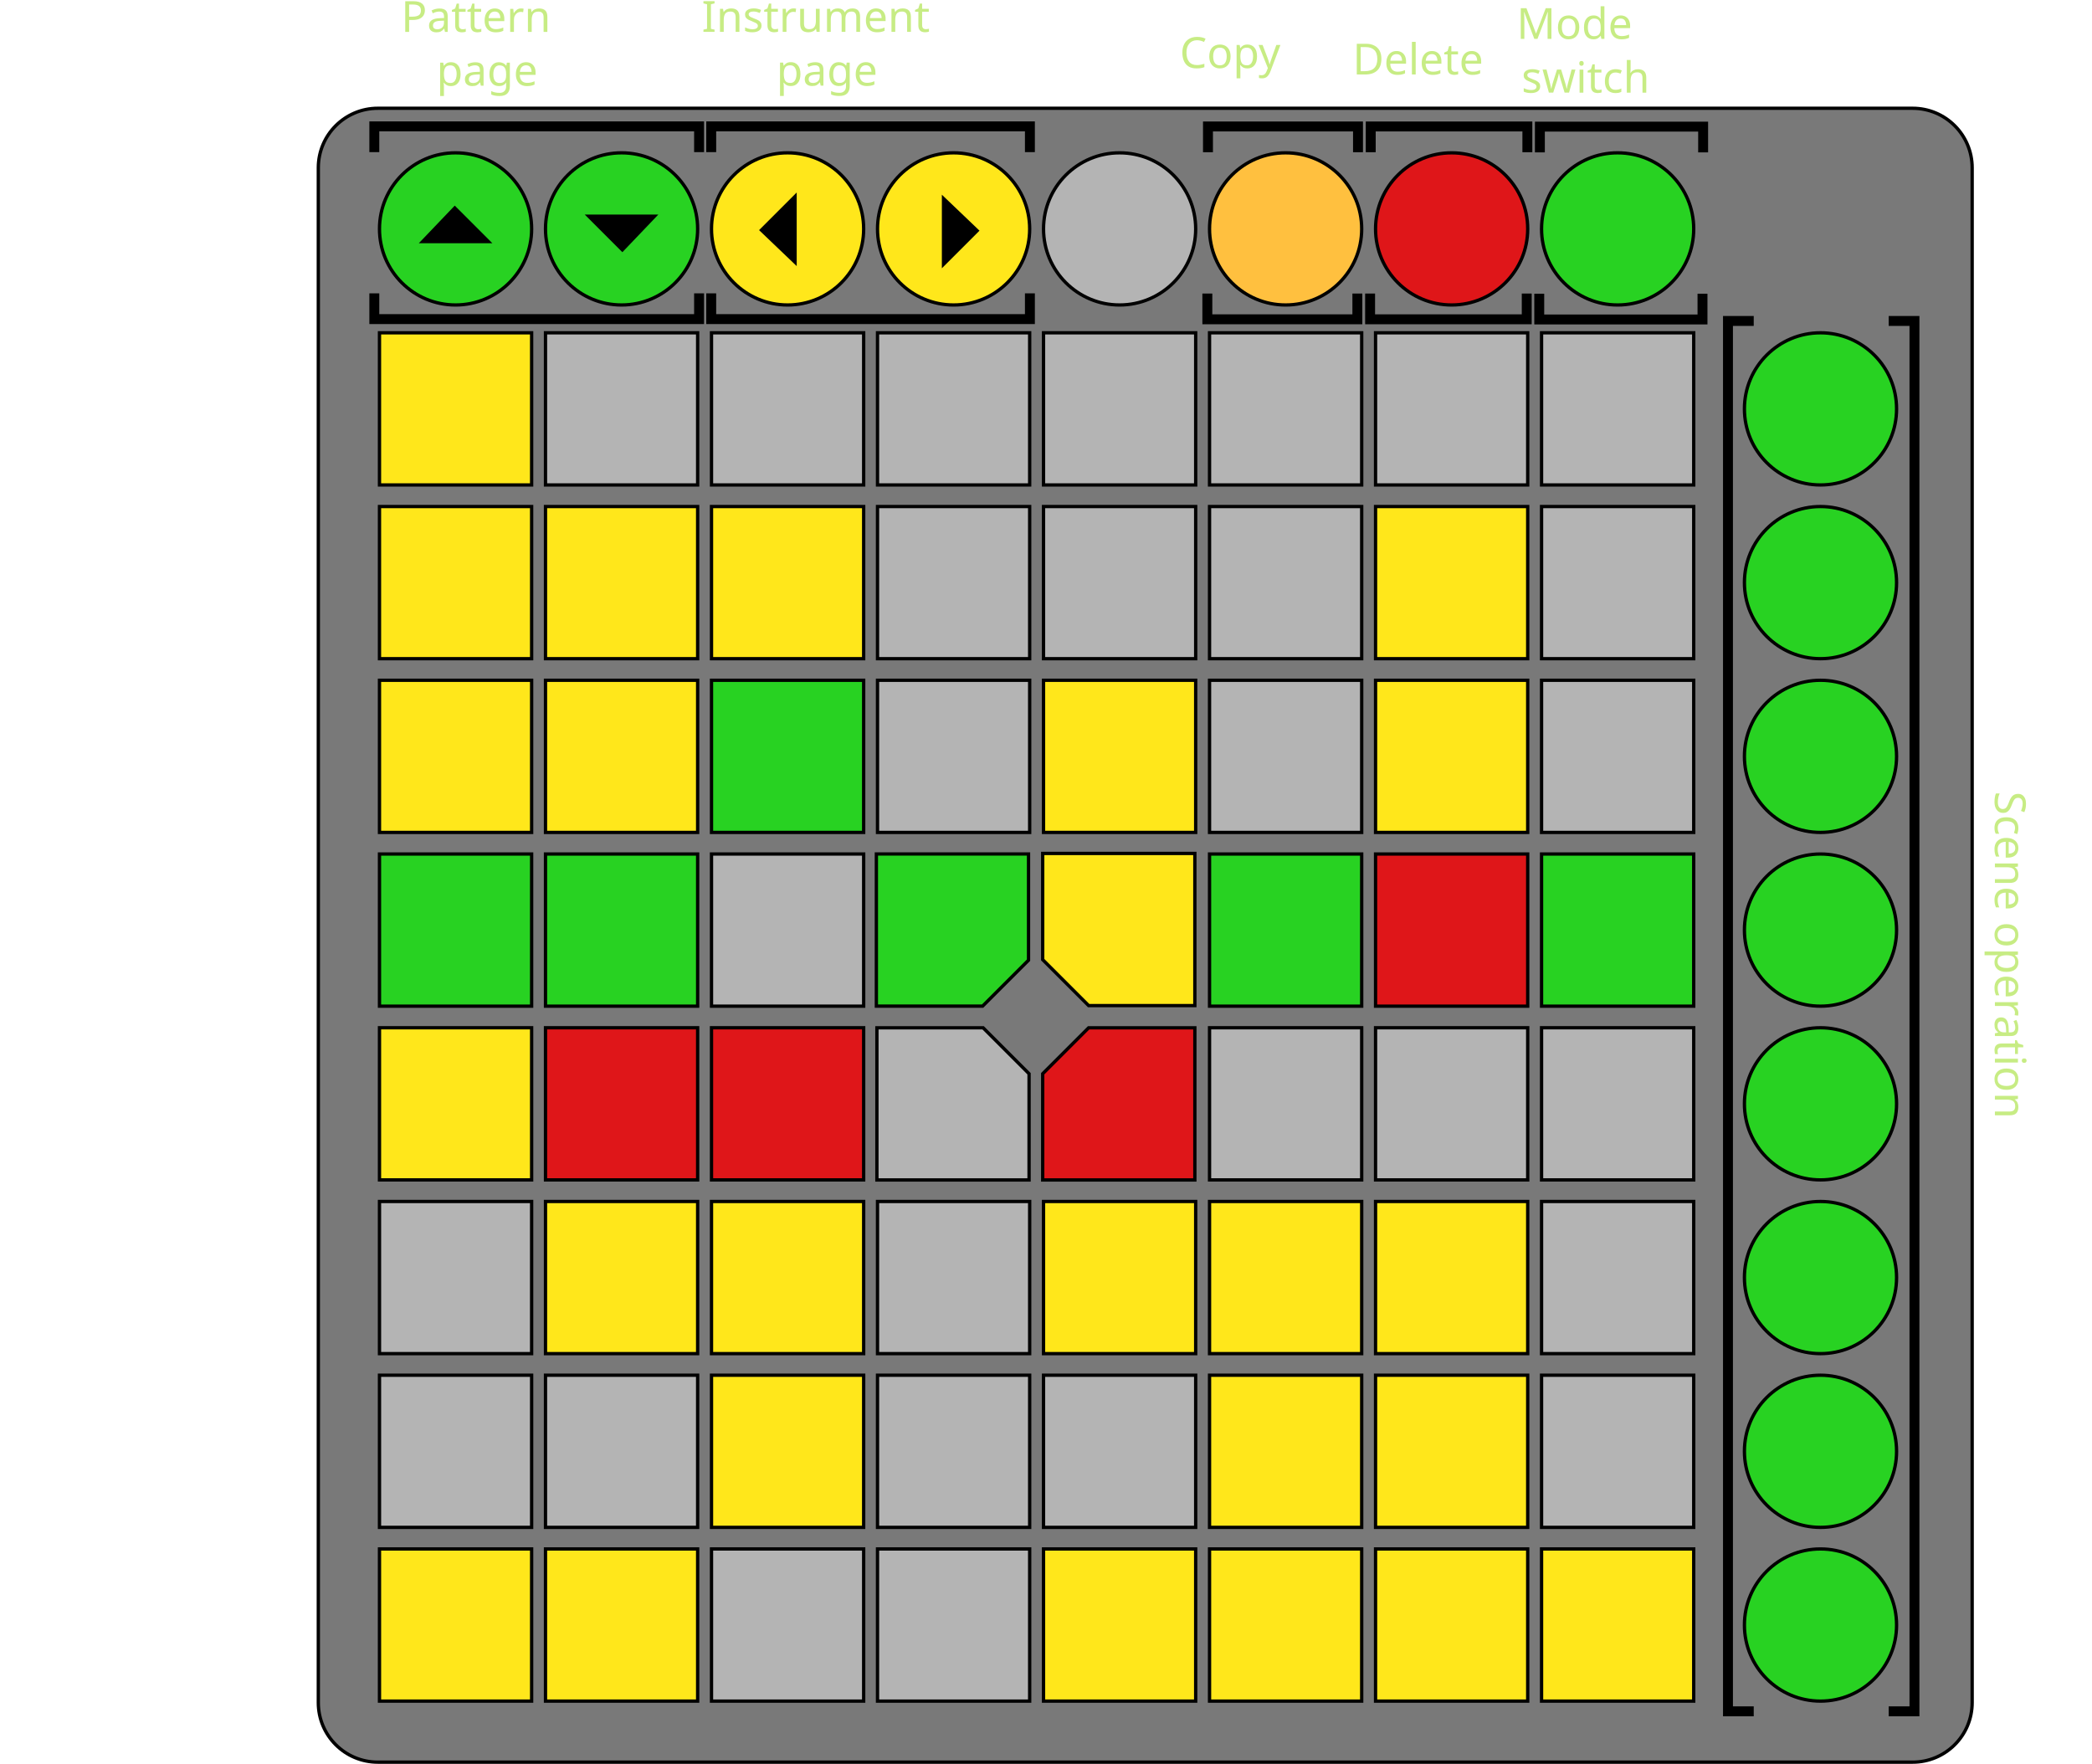
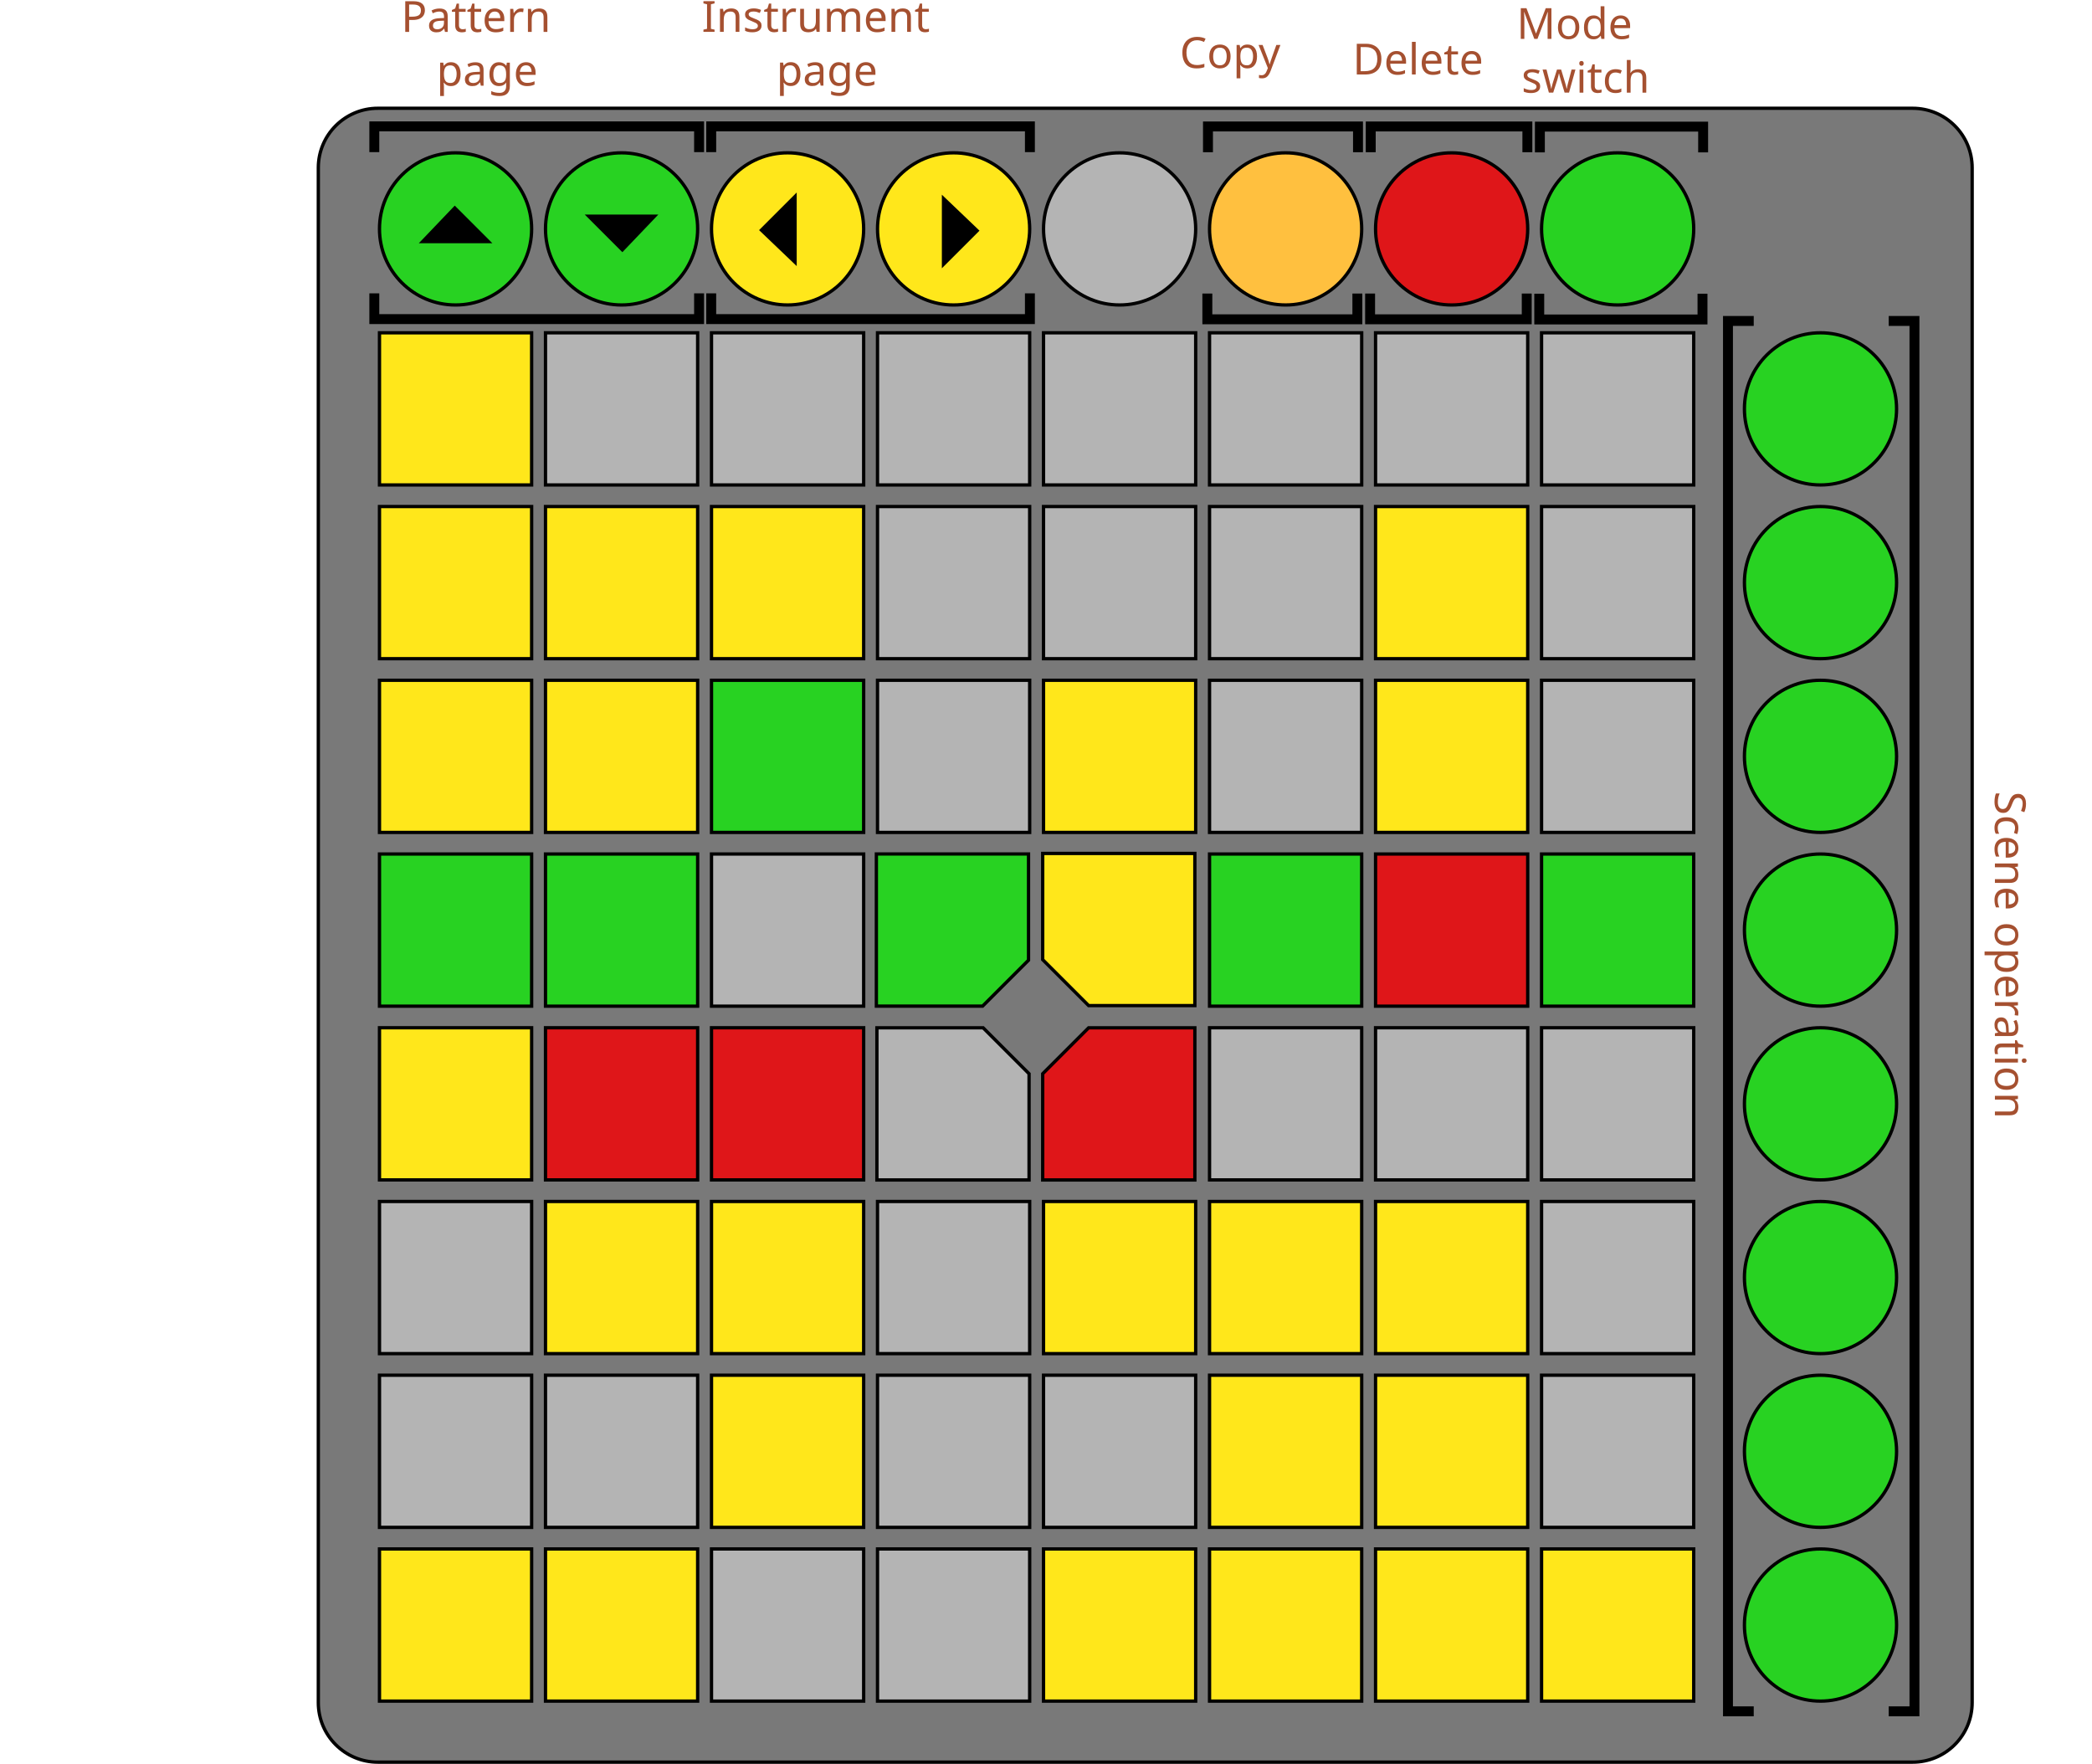
<svg xmlns="http://www.w3.org/2000/svg" width="632.461" height="533.241" id="svg2" version="1.1">
  <defs id="defs4" />
  <g id="layer1" transform="translate(61.88812,-40.79073)">
    <g id="g5537">
      <rect rx="18" y="73.524" x="34.345" height="500" width="500" id="rect2985" style="fill:#797979;fill-opacity:1;stroke:#000000;stroke-opacity:1" />
      <rect y="509.069" x="52.838" height="46" width="46" id="rect3755" style="fill:#ffe71b;fill-opacity:1;stroke:#000000;stroke-opacity:1" />
      <rect y="509.069" x="103.027" height="46" width="46" id="rect3755-0" style="fill:#ffe71b;fill-opacity:1;stroke:#000000;stroke-opacity:1" />
      <rect y="509.069" x="153.217" height="46" width="46" id="rect3755-0-1" style="fill:#b4b4b4;fill-opacity:1;stroke:#000000;stroke-width:1;stroke-miterlimit:4;stroke-opacity:1;stroke-dasharray:none" />
      <rect y="509.069" x="203.406" height="46" width="46" id="rect3755-0-1-4" style="fill:#b4b4b4;fill-opacity:1;stroke:#000000;stroke-opacity:1" />
      <rect y="509.069" x="253.595" height="46" width="46" id="rect3755-2" style="fill:#ffe71b;fill-opacity:1;stroke:#000000;stroke-opacity:1" />
      <rect y="509.069" x="303.784" height="46" width="46" id="rect3755-0-4" style="fill:#ffe71b;fill-opacity:1;stroke:#000000;stroke-opacity:1" />
      <rect y="509.069" x="353.973" height="46" width="46" id="rect3755-0-1-9" style="fill:#ffe71b;fill-opacity:1;stroke:#000000;stroke-opacity:1" />
      <rect y="509.069" x="404.162" height="46" width="46" id="rect3755-0-1-4-1" style="fill:#ffe71b;fill-opacity:1;stroke:#000000;stroke-opacity:1" />
      <rect y="456.545" x="52.838" height="46" width="46" id="rect3755-4" style="fill:#b4b4b4;fill-opacity:1;stroke:#000000;stroke-opacity:1" />
      <rect y="456.545" x="103.027" height="46" width="46" id="rect3755-0-5" style="fill:#b4b4b4;fill-opacity:1;stroke:#000000;stroke-opacity:1" />
      <rect y="456.545" x="153.217" height="46" width="46" id="rect3755-0-1-0" style="fill:#ffe71b;fill-opacity:1;stroke:#000000;stroke-opacity:1" />
      <rect y="456.545" x="203.406" height="46" width="46" id="rect3755-0-1-4-5" style="fill:#b4b4b4;fill-opacity:1;stroke:#000000;stroke-opacity:1" />
      <rect y="456.545" x="253.595" height="46" width="46" id="rect3755-2-5" style="fill:#b4b4b4;fill-opacity:1;stroke:#000000;stroke-opacity:1" />
      <rect y="456.545" x="303.784" height="46" width="46" id="rect3755-0-4-5" style="fill:#ffe71b;fill-opacity:1;stroke:#000000;stroke-opacity:1" />
      <rect y="456.545" x="353.973" height="46" width="46" id="rect3755-0-1-9-9" style="fill:#ffe71b;fill-opacity:1;stroke:#000000;stroke-opacity:1" />
      <rect y="456.545" x="404.162" height="46" width="46" id="rect3755-0-1-4-1-9" style="fill:#b4b4b4;fill-opacity:1;stroke:#000000;stroke-opacity:1" />
      <rect y="404.021" x="52.838" height="46" width="46" id="rect3755-4-8" style="fill:#b4b4b4;fill-opacity:1;stroke:#000000;stroke-opacity:1" />
      <rect y="404.021" x="103.027" height="46" width="46" id="rect3755-0-5-2" style="fill:#ffe71b;fill-opacity:1;stroke:#000000;stroke-opacity:1" />
      <rect y="404.021" x="153.217" height="46" width="46" id="rect3755-0-1-0-5" style="fill:#ffe71b;fill-opacity:1;stroke:#000000;stroke-opacity:1" />
      <rect y="404.021" x="203.406" height="46" width="46" id="rect3755-0-1-4-5-3" style="fill:#b4b4b4;fill-opacity:1;stroke:#000000;stroke-opacity:1" />
      <rect y="404.021" x="253.595" height="46" width="46" id="rect3755-2-5-0" style="fill:#ffe71b;fill-opacity:1;stroke:#000000;stroke-opacity:1" />
      <rect y="404.021" x="303.784" height="46" width="46" id="rect3755-0-4-5-2" style="fill:#ffe71b;fill-opacity:1;stroke:#000000;stroke-opacity:1" />
      <rect y="404.021" x="353.973" height="46" width="46" id="rect3755-0-1-9-9-6" style="fill:#ffe71b;fill-opacity:1;stroke:#000000;stroke-opacity:1" />
      <rect y="404.021" x="404.162" height="46" width="46" id="rect3755-0-1-4-1-9-7" style="fill:#b4b4b4;fill-opacity:1;stroke:#000000;stroke-opacity:1" />
      <rect y="351.498" x="52.838" height="46" width="46" id="rect3755-4-0" style="fill:#ffe71b;fill-opacity:1;stroke:#000000;stroke-opacity:1" />
      <rect y="351.498" x="103.027" height="46" width="46" id="rect3755-0-5-8" style="fill:#df1619;fill-opacity:1;stroke:#000000;stroke-opacity:1" />
      <rect y="351.498" x="153.217" height="46" width="46" id="rect3755-0-1-0-53" style="fill:#df1619;fill-opacity:1;stroke:#000000;stroke-opacity:1" />
      <rect y="351.498" x="303.784" height="46" width="46" id="rect3755-0-4-5-7" style="fill:#b4b4b4;fill-opacity:1;stroke:#000000;stroke-opacity:1" />
      <rect y="351.498" x="353.973" height="46" width="46" id="rect3755-0-1-9-9-1" style="fill:#b4b4b4;fill-opacity:1;stroke:#000000;stroke-opacity:1" />
      <rect y="351.498" x="404.162" height="46" width="46" id="rect3755-0-1-4-1-9-1" style="fill:#b4b4b4;fill-opacity:1;stroke:#000000;stroke-opacity:1" />
      <rect y="298.974" x="52.838" height="46" width="46" id="rect3755-9" style="fill:#28d222;fill-opacity:1;stroke:#000000;stroke-opacity:1" />
      <rect y="298.974" x="103.027" height="46" width="46" id="rect3755-0-56" style="fill:#28d222;fill-opacity:1;stroke:#000000;stroke-opacity:1" />
      <rect y="298.974" x="153.217" height="46" width="46" id="rect3755-0-1-5" style="fill:#b4b4b4;fill-opacity:1;stroke:#000000;stroke-opacity:1" />
      <rect y="298.974" x="303.784" height="46" width="46" id="rect3755-0-4-9" style="fill:#28d222;fill-opacity:1;stroke:#000000;stroke-opacity:1" />
      <rect y="298.974" x="353.973" height="46" width="46" id="rect3755-0-1-9-4" style="fill:#df1619;fill-opacity:1;stroke:#000000;stroke-opacity:1" />
      <rect y="298.974" x="404.162" height="46" width="46" id="rect3755-0-1-4-1-95" style="fill:#28d222;fill-opacity:1;stroke:#000000;stroke-opacity:1" />
      <rect y="246.45" x="52.838" height="46" width="46" id="rect3755-4-1" style="fill:#ffe71b;fill-opacity:1;stroke:#000000;stroke-opacity:1" />
      <rect y="246.45" x="103.027" height="46" width="46" id="rect3755-0-5-6" style="fill:#ffe71b;fill-opacity:1;stroke:#000000;stroke-opacity:1" />
      <rect y="246.45" x="153.217" height="46" width="46" id="rect3755-0-1-0-4" style="fill:#28d222;fill-opacity:1;stroke:#000000;stroke-opacity:1" />
      <rect y="246.45" x="203.406" height="46" width="46" id="rect3755-0-1-4-5-1" style="fill:#b4b4b4;fill-opacity:1;stroke:#000000;stroke-opacity:1" />
      <rect y="246.45" x="253.595" height="46" width="46" id="rect3755-2-5-6" style="fill:#ffe71b;fill-opacity:1;stroke:#000000;stroke-opacity:1" />
      <rect y="246.45" x="303.784" height="46" width="46" id="rect3755-0-4-5-8" style="fill:#b4b4b4;fill-opacity:1;stroke:#000000;stroke-opacity:1" />
      <rect y="246.45" x="353.973" height="46" width="46" id="rect3755-0-1-9-9-60" style="fill:#ffe71b;fill-opacity:1;stroke:#000000;stroke-opacity:1" />
      <rect y="246.45" x="404.162" height="46" width="46" id="rect3755-0-1-4-1-9-0" style="fill:#b4b4b4;fill-opacity:1;stroke:#000000;stroke-opacity:1" />
      <rect y="193.926" x="52.838" height="46" width="46" id="rect3755-4-8-8" style="fill:#ffe71b;fill-opacity:1;stroke:#000000;stroke-opacity:1" />
      <rect y="193.926" x="103.027" height="46" width="46" id="rect3755-0-5-2-8" style="fill:#ffe71b;fill-opacity:1;stroke:#000000;stroke-opacity:1" />
      <rect y="193.926" x="153.217" height="46" width="46" id="rect3755-0-1-0-5-7" style="fill:#ffe71b;fill-opacity:1;stroke:#000000;stroke-opacity:1" />
      <rect y="193.926" x="203.406" height="46" width="46" id="rect3755-0-1-4-5-3-0" style="fill:#b4b4b4;fill-opacity:1;stroke:#000000;stroke-opacity:1" />
      <rect y="193.926" x="253.595" height="46" width="46" id="rect3755-2-5-0-6" style="fill:#b4b4b4;fill-opacity:1;stroke:#000000;stroke-opacity:1" />
      <rect y="193.926" x="303.784" height="46" width="46" id="rect3755-0-4-5-2-4" style="fill:#b4b4b4;fill-opacity:1;stroke:#000000;stroke-opacity:1" />
      <rect y="193.926" x="353.973" height="46" width="46" id="rect3755-0-1-9-9-6-5" style="fill:#ffe71b;fill-opacity:1;stroke:#000000;stroke-opacity:1" />
      <rect y="193.926" x="404.162" height="46" width="46" id="rect3755-0-1-4-1-9-7-9" style="fill:#b4b4b4;fill-opacity:1;stroke:#000000;stroke-opacity:1" />
      <rect y="141.402" x="52.838" height="46" width="46" id="rect3755-4-0-5" style="fill:#ffe71b;fill-opacity:1;stroke:#000000;stroke-opacity:1" />
      <rect y="141.402" x="103.027" height="46" width="46" id="rect3755-0-5-8-3" style="fill:#b4b4b4;fill-opacity:1;stroke:#000000;stroke-opacity:1" />
      <rect y="141.402" x="153.217" height="46" width="46" id="rect3755-0-1-0-53-0" style="fill:#b4b4b4;fill-opacity:1;stroke:#000000;stroke-opacity:1" />
      <rect y="141.402" x="203.406" height="46" width="46" id="rect3755-0-1-4-5-0-7" style="fill:#b4b4b4;fill-opacity:1;stroke:#000000;stroke-opacity:1" />
      <rect y="141.402" x="253.595" height="46" width="46" id="rect3755-2-5-1-2" style="fill:#b4b4b4;fill-opacity:1;stroke:#000000;stroke-opacity:1" />
      <rect y="141.402" x="303.784" height="46" width="46" id="rect3755-0-4-5-7-7" style="fill:#b4b4b4;fill-opacity:1;stroke:#000000;stroke-opacity:1" />
      <rect y="141.402" x="353.973" height="46" width="46" id="rect3755-0-1-9-9-1-5" style="fill:#b4b4b4;fill-opacity:1;stroke:#000000;stroke-opacity:1" />
      <rect y="141.402" x="404.162" height="46" width="46" id="rect3755-0-1-4-1-9-1-7" style="fill:#b4b4b4;fill-opacity:1;stroke:#000000;stroke-opacity:1" />
      <rect rx="24" y="86.992" x="52.838" height="46" width="46" id="rect3755-4-0-5-3" style="fill:#28d222;fill-opacity:1;stroke:#000000;stroke-opacity:1" />
      <rect rx="24" y="86.992" x="103.027" height="46" width="46" id="rect3755-4-0-5-3-4" style="fill:#28d222;fill-opacity:1;stroke:#000000;stroke-opacity:1" />
      <rect rx="24" y="86.992" x="153.216" height="46" width="46" id="rect3755-4-0-5-3-9" style="fill:#ffe71b;fill-opacity:1;stroke:#000000;stroke-opacity:1" />
      <rect rx="24" y="86.992" x="203.406" height="46" width="46" id="rect3755-4-0-5-3-96" style="fill:#ffe71b;fill-opacity:1;stroke:#000000;stroke-opacity:1" />
      <rect rx="24" y="86.992" x="253.595" height="46" width="46" id="rect3755-4-0-5-3-41" style="fill:#b4b4b4;fill-opacity:1;stroke:#000000;stroke-opacity:1" />
      <rect rx="24" y="86.992" x="303.784" height="46" width="46" id="rect3755-4-0-5-3-2" style="fill:#ffc03f;fill-opacity:1;stroke:#000000;stroke-opacity:1" />
      <rect rx="24" y="86.992" x="353.973" height="46" width="46" id="rect3755-4-0-5-3-0" style="fill:#df1619;fill-opacity:1;stroke:#000000;stroke-opacity:1" />
      <rect rx="24" y="86.992" x="404.162" height="46" width="46" id="rect3755-4-0-5-3-21" style="fill:#28d222;fill-opacity:1;stroke:#000000;stroke-opacity:1" />
      <rect rx="24" y="141.402" x="465.491" height="46" width="46" id="rect3755-4-0-5-3-8" style="fill:#28d222;fill-opacity:1;stroke:#000000;stroke-opacity:1" />
      <rect rx="24" y="193.926" x="465.491" height="46" width="46" id="rect3755-4-0-5-3-81" style="fill:#28d222;fill-opacity:1;stroke:#000000;stroke-opacity:1" />
      <rect rx="24" y="246.45" x="465.491" height="46" width="46" id="rect3755-4-0-5-3-88" style="fill:#28d222;fill-opacity:1;stroke:#000000;stroke-opacity:1" />
      <rect rx="24" y="298.974" x="465.491" height="46" width="46" id="rect3755-4-0-5-3-97" style="fill:#28d222;fill-opacity:1;stroke:#000000;stroke-opacity:1" />
      <rect rx="24" y="351.498" x="465.491" height="46" width="46" id="rect3755-4-0-5-3-87" style="fill:#28d222;fill-opacity:1;stroke:#000000;stroke-opacity:1" />
      <rect rx="24" y="404.021" x="465.491" height="46" width="46" id="rect3755-4-0-5-3-1" style="fill:#28d222;fill-opacity:1;stroke:#000000;stroke-opacity:1" />
      <rect rx="24" y="456.545" x="465.491" height="46" width="46" id="rect3755-4-0-5-3-5" style="fill:#28d222;fill-opacity:1;stroke:#000000;stroke-opacity:1" />
      <rect rx="24" y="509.069" x="465.491" height="46" width="46" id="rect3755-4-0-5-3-6" style="fill:#28d222;fill-opacity:1;stroke:#000000;stroke-opacity:1" />
      <path id="path4514" d="m 65.333,114.067 21.01,0 -10.744,-10.744 z" style="fill:#000000;fill-opacity:1;stroke:#000000;stroke-width:0.52px;stroke-linecap:butt;stroke-linejoin:miter;stroke-opacity:1" />
      <path id="path4514-9" d="m 136.533,105.918 -21.01,0 10.744,10.744 z" style="fill:#000000;fill-opacity:1;stroke:#000000;stroke-width:0.52px;stroke-linecap:butt;stroke-linejoin:miter;stroke-opacity:1" />
      <path id="path4514-9-8" d="m 178.714,120.624 0,-21.01 -10.744,10.744 z" style="fill:#000000;fill-opacity:1;stroke:#000000;stroke-width:0.52px;stroke-linecap:butt;stroke-linejoin:miter;stroke-opacity:1" />
      <path id="path4514-9-8-8" d="m 223.12,100.262 0,21.01 10.744,-10.744 z" style="fill:#000000;fill-opacity:1;stroke:#000000;stroke-width:0.52px;stroke-linecap:butt;stroke-linejoin:miter;stroke-opacity:1" />
      <path id="path4717-1-9-3" d="m 509.111,558.158 7.786,0 0,-420.338 -7.786,0" style="fill:none;stroke:#000000;stroke-width:3;stroke-linecap:butt;stroke-linejoin:miter;stroke-miterlimit:4;stroke-dasharray:none;stroke-opacity:1" />
      <path id="path4717-1-9-3-3" d="m 468.306,137.82 -7.786,0 0,420.338 7.786,0" style="fill:none;stroke:#000000;stroke-width:3;stroke-linecap:butt;stroke-linejoin:miter;stroke-miterlimit:4;stroke-dasharray:none;stroke-opacity:1" />
      <path id="path4717-90" d="m 51.278,129.476 0,7.786 98.181,0 0,-7.786" style="fill:none;stroke:#000000;stroke-width:3;stroke-linecap:butt;stroke-linejoin:miter;stroke-miterlimit:4;stroke-opacity:1;stroke-dasharray:none" />
      <path id="path4717-90-0" d="m 153.129,129.476 0,7.786 96.346,0 0,-7.786" style="fill:none;stroke:#000000;stroke-width:3;stroke-linecap:butt;stroke-linejoin:miter;stroke-miterlimit:4;stroke-opacity:1;stroke-dasharray:none" />
      <path id="path4717-90-7" d="m 149.459,86.781 0,-7.786 -98.181,0 0,7.786" style="fill:none;stroke:#000000;stroke-width:3;stroke-linecap:butt;stroke-linejoin:miter;stroke-miterlimit:4;stroke-opacity:1;stroke-dasharray:none" />
      <path id="path4717-90-0-3" d="m 249.476,86.781 0,-7.786 -96.346,0 0,7.786" style="fill:none;stroke:#000000;stroke-width:3;stroke-linecap:butt;stroke-linejoin:miter;stroke-miterlimit:4;stroke-opacity:1;stroke-dasharray:none" />
-       <text id="text5162" y="50.439" x="97.212" style="font-size:13px;font-style:normal;font-weight:normal;text-align:center;line-height:125%;letter-spacing:0px;word-spacing:0px;text-anchor:middle;fill:#c7ec84;fill-opacity:1;stroke:none;font-family:Sans" xml:space="preserve">
+       <text id="text5162" y="50.439" x="97.212" style="font-size:13px;font-style:normal;font-weight:normal;text-align:center;line-height:125%;letter-spacing:0px;word-spacing:0px;text-anchor:middle;fill:#a55030;fill-opacity:1;stroke:none;font-family:Sans;" xml:space="preserve">
        <tspan y="50.439" x="97.212" id="tspan5164">Pattern</tspan>
        <tspan id="tspan5172" y="66.689" x="97.212">page</tspan>
      </text>
-       <text id="text5166" y="50.426" x="199.959" style="font-size:13px;font-style:normal;font-weight:normal;text-align:center;line-height:125%;letter-spacing:0px;word-spacing:0px;text-anchor:middle;fill:#c7ec84;fill-opacity:1;stroke:none;font-family:Sans" xml:space="preserve">
+       <text id="text5166" y="50.426" x="199.959" style="font-size:13px;font-style:normal;font-weight:normal;text-align:center;line-height:125%;letter-spacing:0px;word-spacing:0px;text-anchor:middle;fill:#a55030;fill-opacity:1;stroke:none;font-family:Sans;" xml:space="preserve">
        <tspan y="50.426" x="199.959" id="tspan5168">Instrument</tspan>
        <tspan id="tspan5170" y="66.676" x="199.959">page</tspan>
      </text>
-       <text id="text5162-3" y="61.346" x="321.826" style="font-style:normal;font-weight:normal;font-size:13px;line-height:125%;font-family:Sans;text-align:center;letter-spacing:0px;word-spacing:0px;text-anchor:middle;fill:#c7ec84;fill-opacity:1;stroke:none" xml:space="preserve">
+       <text id="text5162-3" y="61.346" x="321.826" style="font-style:normal;font-weight:normal;font-size:13px;line-height:125%;font-family:Sans;text-align:center;letter-spacing:0px;word-spacing:0px;text-anchor:middle;fill:#a55030;fill-opacity:1;stroke:none;" xml:space="preserve">
        <tspan y="61.346" x="321.826" id="tspan4260">Copy</tspan>
      </text>
      <path id="path5310-9" d="m 203.059,298.961 46,0 0,32.115 -13.885,13.885 -32.115,0 z" style="fill:#28d222;fill-opacity:1;stroke:#000000;stroke-width:1px;stroke-linecap:butt;stroke-linejoin:miter;stroke-opacity:1" />
      <path id="path5310-9-1" d="m 299.344,298.799 0,46 -32.115,0 -13.885,-13.885 0,-32.115 z" style="fill:#ffe71b;fill-opacity:1;stroke:#000000;stroke-width:1px;stroke-linecap:butt;stroke-linejoin:miter;stroke-opacity:1" />
      <path id="path5310-9-1-4" d="m 299.344,397.516 -46,0 0,-32.115 13.885,-13.885 32.115,0 z" style="fill:#df1619;fill-opacity:1;stroke:#000000;stroke-width:1px;stroke-linecap:butt;stroke-linejoin:miter;stroke-opacity:1" />
      <path id="path5310-9-1-4-5" d="m 203.221,397.516 0,-46 32.115,0 13.885,13.885 0,32.115 z" style="fill:#b4b4b4;fill-opacity:1;stroke:#000000;stroke-width:1px;stroke-linecap:butt;stroke-linejoin:miter;stroke-opacity:1" />
-       <text id="text5166-2" y="-541.22" x="341.342" style="font-style:normal;font-weight:normal;font-size:13px;line-height:125%;font-family:Sans;text-align:center;letter-spacing:0px;word-spacing:0px;text-anchor:middle;fill:#c7ec84;fill-opacity:1;stroke:none" xml:space="preserve" transform="matrix(0,1,-1,0,0,0)">
+       <text id="text5166-2" y="-541.22" x="341.342" style="font-style:normal;font-weight:normal;font-size:13px;line-height:125%;font-family:Sans;text-align:center;letter-spacing:0px;word-spacing:0px;text-anchor:middle;fill:#a55030;fill-opacity:1;stroke:none;" xml:space="preserve" transform="matrix(0,1,-1,0,0,0)">
        <tspan id="tspan5170-3" y="-541.22" x="341.342">Scene operation</tspan>
      </text>
    </g>
    <path id="path4717-90-7-0-9" d="m 453.01,86.858 0,-7.786 -49.357,0 0,7.786" style="fill:none;stroke:#000000;stroke-width:3;stroke-linecap:butt;stroke-linejoin:miter;stroke-miterlimit:4;stroke-opacity:1;stroke-dasharray:none" />
    <path id="path4717-90-7-0-9-5" d="m 403.461,129.584 0,7.786 49.357,0 0,-7.786" style="fill:none;stroke:#000000;stroke-width:3;stroke-linecap:butt;stroke-linejoin:miter;stroke-miterlimit:4;stroke-opacity:1;stroke-dasharray:none" />
-     <text id="text5162-3-1" y="52.549" x="425.933" style="font-size:13px;font-style:normal;font-weight:normal;text-align:center;line-height:125%;letter-spacing:0px;word-spacing:0px;text-anchor:middle;fill:#c7ec84;fill-opacity:1;stroke:none;font-family:Sans" xml:space="preserve">
+     <text id="text5162-3-1" y="52.549" x="425.933" style="font-size:13px;font-style:normal;font-weight:normal;text-align:center;line-height:125%;letter-spacing:0px;word-spacing:0px;text-anchor:middle;fill:#a55030;fill-opacity:1;stroke:none;font-family:Sans;" xml:space="preserve">
      <tspan id="tspan5172-0-7" y="52.549" x="425.933">Mode</tspan>
      <tspan y="68.799" x="425.933" id="tspan4391">switch</tspan>
    </text>
    <path id="path4717-90-7-0-9-8" d="m 399.872,86.809 0,-7.786 -47.357,0 0,7.786" style="fill:none;stroke:#000000;stroke-width:3;stroke-linecap:butt;stroke-linejoin:miter;stroke-miterlimit:4;stroke-dasharray:none;stroke-opacity:1" />
    <path id="path4717-90-7-0-9-5-4" d="m 352.324,129.535 0,7.786 47.357,0 0,-7.786" style="fill:none;stroke:#000000;stroke-width:3;stroke-linecap:butt;stroke-linejoin:miter;stroke-miterlimit:4;stroke-dasharray:none;stroke-opacity:1" />
    <path id="path4717-90-7-0-9-4" d="m 348.668,86.809 0,-7.786 -45.357,0 0,7.786" style="fill:none;stroke:#000000;stroke-width:3;stroke-linecap:butt;stroke-linejoin:miter;stroke-miterlimit:4;stroke-dasharray:none;stroke-opacity:1" />
    <path id="path4717-90-7-0-9-5-7" d="m 303.12,129.535 0,7.786 45.357,0 0,-7.786" style="fill:none;stroke:#000000;stroke-width:3;stroke-linecap:butt;stroke-linejoin:miter;stroke-miterlimit:4;stroke-dasharray:none;stroke-opacity:1" />
-     <text id="text5162-3-9" y="63.307" x="375.251" style="font-style:normal;font-weight:normal;font-size:13px;line-height:125%;font-family:Sans;text-align:center;letter-spacing:0px;word-spacing:0px;text-anchor:middle;fill:#c7ec84;fill-opacity:1;stroke:none" xml:space="preserve">
+     <text id="text5162-3-9" y="63.307" x="375.251" style="font-style:normal;font-weight:normal;font-size:13px;line-height:125%;font-family:Sans;text-align:center;letter-spacing:0px;word-spacing:0px;text-anchor:middle;fill:#a55030;fill-opacity:1;stroke:none;" xml:space="preserve">
      <tspan y="63.307" x="375.251" id="tspan4260-4">Delete</tspan>
    </text>
  </g>
</svg>
